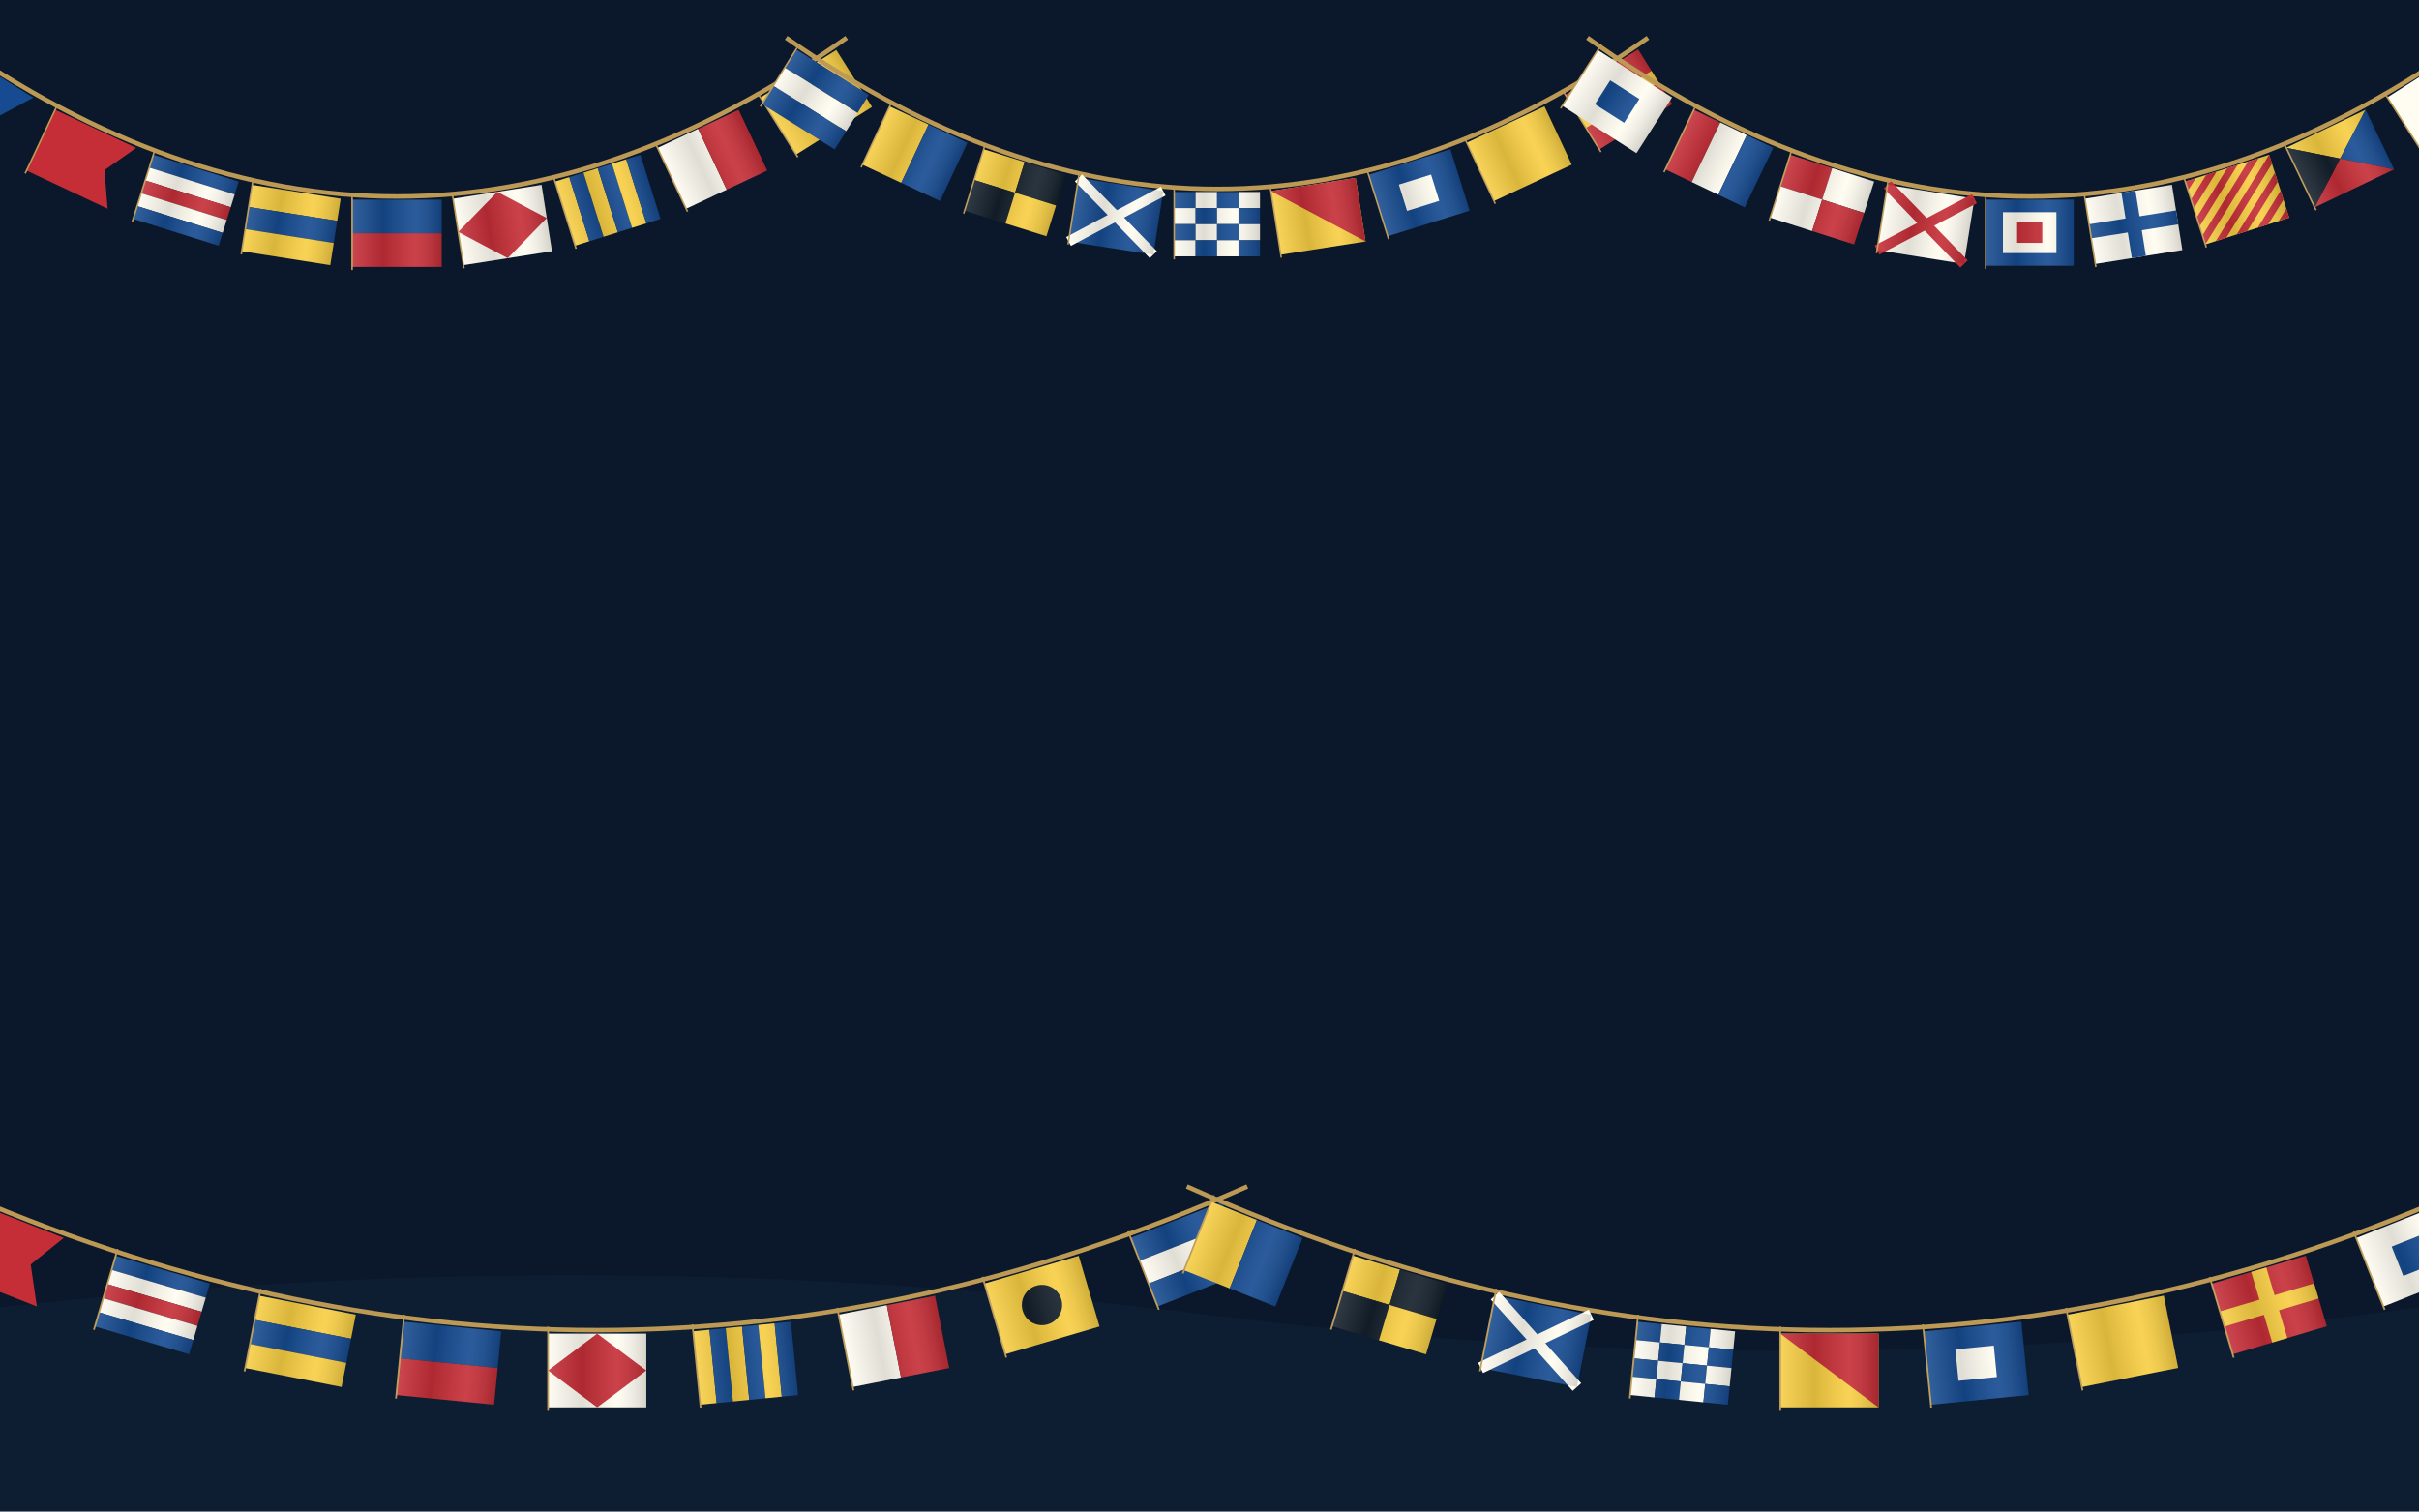
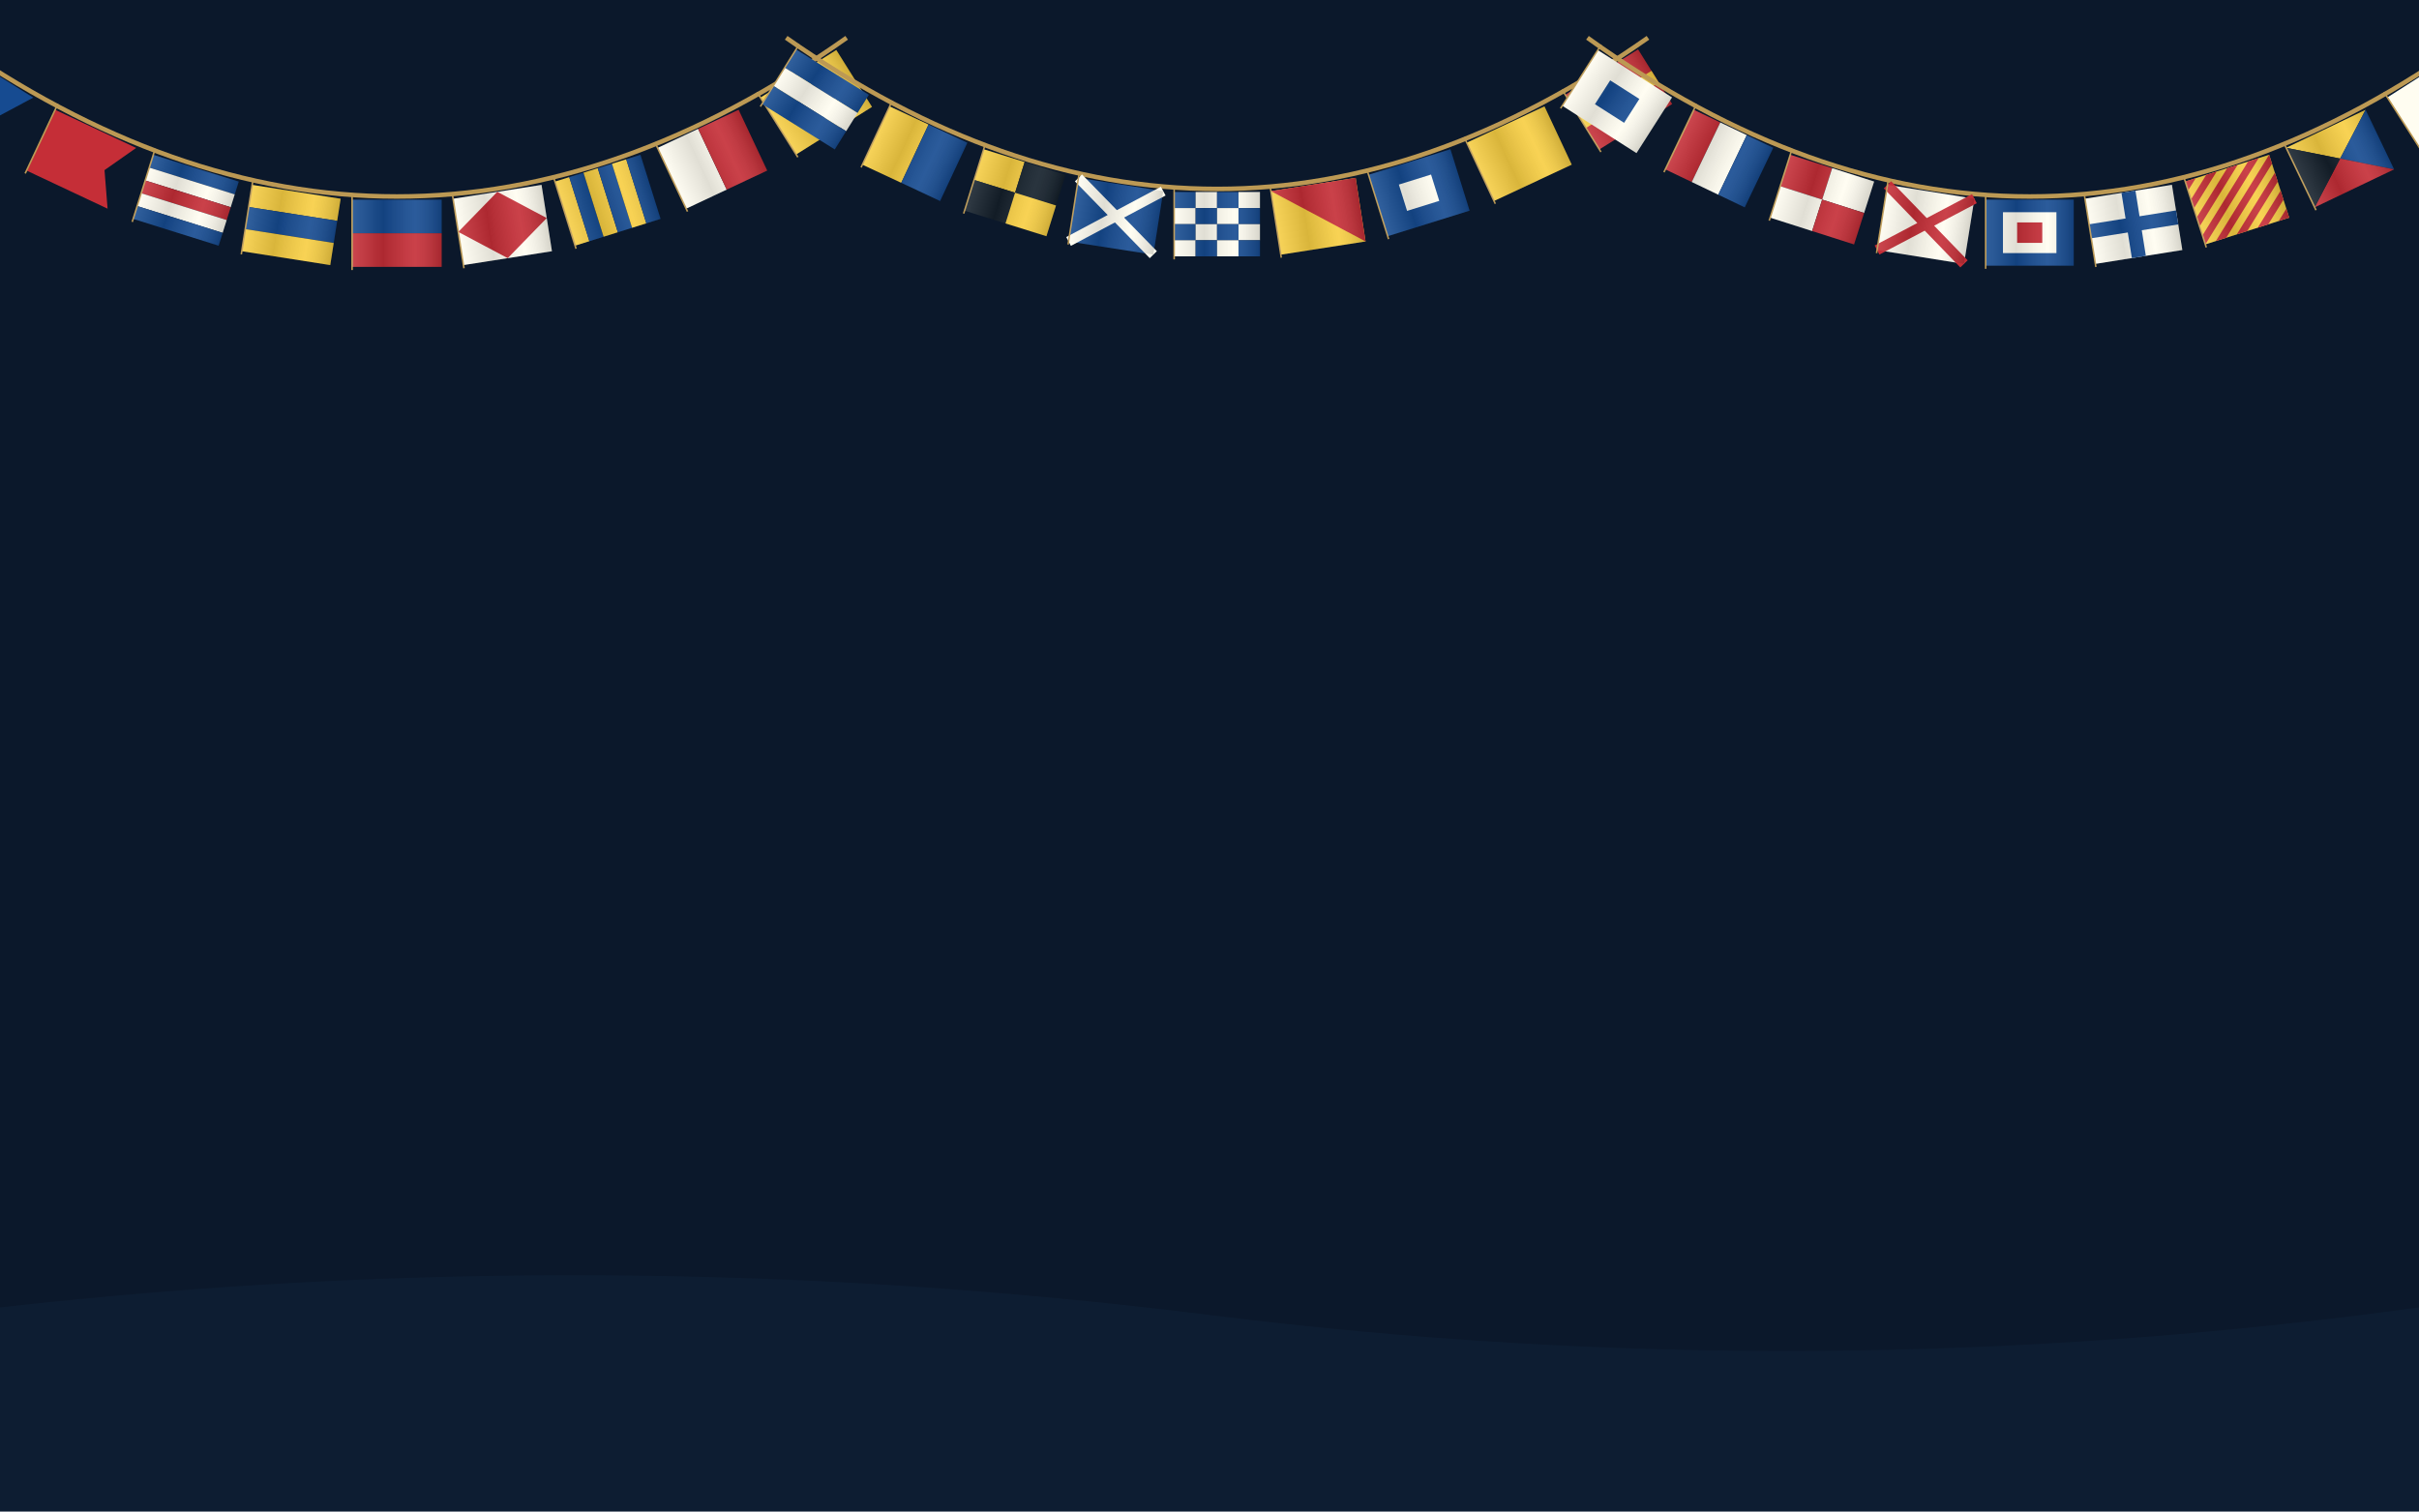
<svg xmlns="http://www.w3.org/2000/svg" width="1600" height="1000" viewBox="0 0 1600 1000">
  <defs>
    <linearGradient id="cloth">
      <stop stop-color="#fff" stop-opacity=".12" />
      <stop offset=".35" stop-color="#000" stop-opacity=".12" />
      <stop offset=".7" stop-color="#fff" stop-opacity=".09" />
      <stop offset="1" stop-color="#000" stop-opacity=".16" />
    </linearGradient>
  </defs>
  <rect width="1600" height="1000" fill="#0b182b" />
  <path d="M0 865Q400 820 800 870T1600 865V1000H0Z" fill="#142d48" opacity=".25" />
  <path d="M-35 25Q262.5 235 560 25" fill="none" stroke="#bc9954" stroke-width="3" />
  <g transform="translate(-1.94 47.04) rotate(32.11) scale(0.5288889)">
    <g transform="translate(-56 4)">
      <path d="M0 0H112L88 42 112 84H0Z" fill="#164b91" />
      <rect x="0" y="0" width="56" height="84" fill="#fffdf1" />
      <path d="M0 -8V88" stroke="#bc9954" stroke-width="2" />
    </g>
  </g>
  <g transform="translate(64.17 83.33) rotate(25.20) scale(0.5288889)">
    <g transform="translate(-56 4)">
      <path d="M0 0H112L88 42 112 84H0Z" fill="#c52e37" />
      <path d="M0 -8V88" stroke="#bc9954" stroke-width="2" />
    </g>
  </g>
  <g transform="translate(130.28 109.26) rotate(17.42) scale(0.5288889)">
    <g transform="translate(-56 4)">
      <rect x="0" y="0.0" width="112" height="16.8" fill="#164b91" />
      <rect x="0" y="16.8" width="112" height="16.8" fill="#fffdf1" />
      <rect x="0" y="33.6" width="112" height="16.8" fill="#c52e37" />
      <rect x="0" y="50.4" width="112" height="16.8" fill="#fffdf1" />
      <rect x="0" y="67.2" width="112" height="16.8" fill="#164b91" />
      <path d="M0 -8V88" stroke="#bc9954" stroke-width="2" />
      <rect width="112" height="84" fill="url(#cloth)" />
    </g>
  </g>
  <g transform="translate(196.39 124.81) rotate(8.91) scale(0.5288889)">
    <g transform="translate(-56 4)">
      <rect x="0" y="0.0" width="112" height="28.0" fill="#f7ce43" />
      <rect x="0" y="28.0" width="112" height="28.0" fill="#164b91" />
      <rect x="0" y="56.0" width="112" height="28.0" fill="#f7ce43" />
      <path d="M0 -8V88" stroke="#bc9954" stroke-width="2" />
      <rect width="112" height="84" fill="url(#cloth)" />
    </g>
  </g>
  <g transform="translate(262.50 130.00) rotate(0.00) scale(0.5288889)">
    <g transform="translate(-56 4)">
      <rect x="0" y="0.0" width="112" height="42.0" fill="#164b91" />
      <rect x="0" y="42.0" width="112" height="42.0" fill="#c52e37" />
      <path d="M0 -8V88" stroke="#bc9954" stroke-width="2" />
      <rect width="112" height="84" fill="url(#cloth)" />
    </g>
  </g>
  <g transform="translate(328.61 124.81) rotate(-8.91) scale(0.5288889)">
    <g transform="translate(-56 4)">
      <rect x="0" y="0" width="112" height="84" fill="#fffdf1" />
      <path d="M56 0L112 42 56 84 0 42Z" fill="#c52e37" />
      <path d="M0 -8V88" stroke="#bc9954" stroke-width="2" />
      <rect width="112" height="84" fill="url(#cloth)" />
    </g>
  </g>
  <g transform="translate(394.72 109.26) rotate(-17.42) scale(0.5288889)">
    <g transform="translate(-56 4)">
      <rect x="0.0" y="0" width="18.667" height="84" fill="#f7ce43" />
      <rect x="18.667" y="0" width="18.667" height="84" fill="#164b91" />
      <rect x="37.333" y="0" width="18.667" height="84" fill="#f7ce43" />
      <rect x="56.0" y="0" width="18.667" height="84" fill="#164b91" />
      <rect x="74.667" y="0" width="18.667" height="84" fill="#f7ce43" />
      <rect x="93.333" y="0" width="18.667" height="84" fill="#164b91" />
      <path d="M0 -8V88" stroke="#bc9954" stroke-width="2" />
      <rect width="112" height="84" fill="url(#cloth)" />
    </g>
  </g>
  <g transform="translate(460.83 83.33) rotate(-25.20) scale(0.5288889)">
    <g transform="translate(-56 4)">
      <rect x="0.0" y="0" width="56.0" height="84" fill="#fffdf1" />
      <rect x="56.0" y="0" width="56.0" height="84" fill="#c52e37" />
      <path d="M0 -8V88" stroke="#bc9954" stroke-width="2" />
      <rect width="112" height="84" fill="url(#cloth)" />
    </g>
  </g>
  <g transform="translate(526.94 47.04) rotate(-32.11) scale(0.5288889)">
    <g transform="translate(-56 4)">
      <rect x="0" y="0" width="112" height="84" fill="#f7ce43" />
      <circle cx="56" cy="42" r="23" fill="#14202b" />
      <path d="M0 -8V88" stroke="#bc9954" stroke-width="2" />
      <rect width="112" height="84" fill="url(#cloth)" />
    </g>
  </g>
  <path d="M520 25Q805.0 225 1090 25" fill="none" stroke="#bc9954" stroke-width="3" />
  <g transform="translate(551.67 45.99) rotate(31.96) scale(0.5066667)">
    <g transform="translate(-56 4)">
      <rect x="0" y="0.0" width="112" height="28.0" fill="#164b91" />
      <rect x="0" y="28.0" width="112" height="28.0" fill="#fffdf1" />
      <rect x="0" y="56.0" width="112" height="28.0" fill="#164b91" />
      <path d="M0 -8V88" stroke="#bc9954" stroke-width="2" />
      <rect width="112" height="84" fill="url(#cloth)" />
    </g>
  </g>
  <g transform="translate(615.00 80.56) rotate(25.07) scale(0.5066667)">
    <g transform="translate(-56 4)">
      <rect x="0.0" y="0" width="56.0" height="84" fill="#f7ce43" />
      <rect x="56.0" y="0" width="56.0" height="84" fill="#164b91" />
      <path d="M0 -8V88" stroke="#bc9954" stroke-width="2" />
      <rect width="112" height="84" fill="url(#cloth)" />
    </g>
  </g>
  <g transform="translate(678.33 105.25) rotate(17.32) scale(0.5066667)">
    <g transform="translate(-56 4)">
      <rect x="0" y="0" width="56" height="42" fill="#f7ce43" />
      <rect x="56" y="0" width="56" height="42" fill="#14202b" />
      <rect x="0" y="42" width="56" height="42" fill="#14202b" />
      <rect x="56" y="42" width="56" height="42" fill="#f7ce43" />
      <path d="M0 -8V88" stroke="#bc9954" stroke-width="2" />
      <rect width="112" height="84" fill="url(#cloth)" />
    </g>
  </g>
  <g transform="translate(741.67 120.06) rotate(8.86) scale(0.5066667)">
    <g transform="translate(-56 4)">
      <rect x="0" y="0" width="112" height="84" fill="#164b91" />
      <path d="M0 0L112 84M112 0L0 84" stroke="#fffdf1" stroke-width="13" />
      <path d="M0 -8V88" stroke="#bc9954" stroke-width="2" />
      <rect width="112" height="84" fill="url(#cloth)" />
    </g>
  </g>
  <g transform="translate(805.00 125.00) rotate(0.00) scale(0.5066667)">
    <g transform="translate(-56 4)">
      <rect x="0" y="0" width="28" height="21" fill="#164b91" />
      <rect x="28" y="0" width="28" height="21" fill="#fffdf1" />
      <rect x="56" y="0" width="28" height="21" fill="#164b91" />
      <rect x="84" y="0" width="28" height="21" fill="#fffdf1" />
      <rect x="0" y="21" width="28" height="21" fill="#fffdf1" />
      <rect x="28" y="21" width="28" height="21" fill="#164b91" />
      <rect x="56" y="21" width="28" height="21" fill="#fffdf1" />
      <rect x="84" y="21" width="28" height="21" fill="#164b91" />
      <rect x="0" y="42" width="28" height="21" fill="#164b91" />
      <rect x="28" y="42" width="28" height="21" fill="#fffdf1" />
      <rect x="56" y="42" width="28" height="21" fill="#164b91" />
      <rect x="84" y="42" width="28" height="21" fill="#fffdf1" />
      <rect x="0" y="63" width="28" height="21" fill="#fffdf1" />
      <rect x="28" y="63" width="28" height="21" fill="#164b91" />
      <rect x="56" y="63" width="28" height="21" fill="#fffdf1" />
      <rect x="84" y="63" width="28" height="21" fill="#164b91" />
      <path d="M0 -8V88" stroke="#bc9954" stroke-width="2" />
      <rect width="112" height="84" fill="url(#cloth)" />
    </g>
  </g>
  <g transform="translate(868.33 120.06) rotate(-8.86) scale(0.5066667)">
    <g transform="translate(-56 4)">
      <rect x="0" y="0" width="112" height="84" fill="#f7ce43" />
      <path d="M0 0H112V84Z" fill="#c52e37" />
      <path d="M0 -8V88" stroke="#bc9954" stroke-width="2" />
      <rect width="112" height="84" fill="url(#cloth)" />
    </g>
  </g>
  <g transform="translate(931.67 105.25) rotate(-17.32) scale(0.5066667)">
    <g transform="translate(-56 4)">
      <rect x="0" y="0" width="112" height="84" fill="#164b91" />
      <rect x="34" y="24" width="44" height="36" fill="#fffdf1" />
      <path d="M0 -8V88" stroke="#bc9954" stroke-width="2" />
      <rect width="112" height="84" fill="url(#cloth)" />
    </g>
  </g>
  <g transform="translate(995.00 80.56) rotate(-25.07) scale(0.5066667)">
    <g transform="translate(-56 4)">
      <rect x="0" y="0" width="112" height="84" fill="#f7ce43" />
      <path d="M0 -8V88" stroke="#bc9954" stroke-width="2" />
      <rect width="112" height="84" fill="url(#cloth)" />
    </g>
  </g>
  <g transform="translate(1058.33 45.99) rotate(-31.96) scale(0.5066667)">
    <g transform="translate(-56 4)">
      <rect x="0" y="0" width="112" height="84" fill="#c52e37" />
      <rect x="47" y="0" width="18" height="84" fill="#f7ce43" />
      <rect x="0" y="33" width="112" height="18" fill="#f7ce43" />
      <path d="M0 -8V88" stroke="#bc9954" stroke-width="2" />
      <rect width="112" height="84" fill="url(#cloth)" />
    </g>
  </g>
  <path d="M1050 25Q1342.5 235 1635 25" fill="none" stroke="#bc9954" stroke-width="3" />
  <g transform="translate(1082.50 47.04) rotate(32.55) scale(0.52)">
    <g transform="translate(-56 4)">
      <rect x="0" y="0" width="112" height="84" fill="#fffdf1" />
      <rect x="34" y="24" width="44" height="36" fill="#164b91" />
      <path d="M0 -8V88" stroke="#bc9954" stroke-width="2" />
      <rect width="112" height="84" fill="url(#cloth)" />
    </g>
  </g>
  <g transform="translate(1147.50 83.33) rotate(25.58) scale(0.52)">
    <g transform="translate(-56 4)">
      <rect x="0.0" y="0" width="37.333" height="84" fill="#c52e37" />
      <rect x="37.333" y="0" width="37.333" height="84" fill="#fffdf1" />
      <rect x="74.667" y="0" width="37.333" height="84" fill="#164b91" />
      <path d="M0 -8V88" stroke="#bc9954" stroke-width="2" />
      <rect width="112" height="84" fill="url(#cloth)" />
    </g>
  </g>
  <g transform="translate(1212.50 109.26) rotate(17.70) scale(0.52)">
    <g transform="translate(-56 4)">
      <rect x="0" y="0" width="56" height="42" fill="#c52e37" />
      <rect x="56" y="0" width="56" height="42" fill="#fffdf1" />
      <rect x="0" y="42" width="56" height="42" fill="#fffdf1" />
      <rect x="56" y="42" width="56" height="42" fill="#c52e37" />
      <path d="M0 -8V88" stroke="#bc9954" stroke-width="2" />
      <rect width="112" height="84" fill="url(#cloth)" />
    </g>
  </g>
  <g transform="translate(1277.50 124.81) rotate(9.06) scale(0.52)">
    <g transform="translate(-56 4)">
      <rect x="0" y="0" width="112" height="84" fill="#fffdf1" />
      <path d="M0 0L112 84M112 0L0 84" stroke="#c52e37" stroke-width="13" />
      <path d="M0 -8V88" stroke="#bc9954" stroke-width="2" />
      <rect width="112" height="84" fill="url(#cloth)" />
    </g>
  </g>
  <g transform="translate(1342.50 130.00) rotate(0.00) scale(0.52)">
    <g transform="translate(-56 4)">
      <rect x="0" y="0" width="112" height="84" fill="#164b91" />
      <rect x="22" y="16" width="68" height="52" fill="#fffdf1" />
      <rect x="40" y="29" width="32" height="26" fill="#c52e37" />
      <path d="M0 -8V88" stroke="#bc9954" stroke-width="2" />
      <rect width="112" height="84" fill="url(#cloth)" />
    </g>
  </g>
  <g transform="translate(1407.50 124.81) rotate(-9.06) scale(0.52)">
    <g transform="translate(-56 4)">
      <rect x="0" y="0" width="112" height="84" fill="#fffdf1" />
      <rect x="47" y="0" width="18" height="84" fill="#164b91" />
      <rect x="0" y="33" width="112" height="18" fill="#164b91" />
      <path d="M0 -8V88" stroke="#bc9954" stroke-width="2" />
      <rect width="112" height="84" fill="url(#cloth)" />
    </g>
  </g>
  <g transform="translate(1472.50 109.26) rotate(-17.70) scale(0.52)">
    <g transform="translate(-56 4)">
      <svg width="112" height="84" viewBox="0 0 112 84" overflow="hidden">
        <rect x="0" y="0" width="112" height="84" fill="#f7ce43" />
        <path d="M0 0h14L-84 84h-14Z" fill="#c52e37" />
        <path d="M28 0h14L-56 84h-14Z" fill="#c52e37" />
        <path d="M56 0h14L-28 84h-14Z" fill="#c52e37" />
        <path d="M84 0h14L0 84h-14Z" fill="#c52e37" />
        <path d="M112 0h14L28 84h-14Z" fill="#c52e37" />
        <path d="M140 0h14L56 84h-14Z" fill="#c52e37" />
        <path d="M168 0h14L84 84h-14Z" fill="#c52e37" />
        <path d="M196 0h14L112 84h-14Z" fill="#c52e37" />
      </svg>
      <path d="M0 -8V88" stroke="#bc9954" stroke-width="2" />
      <rect width="112" height="84" fill="url(#cloth)" />
    </g>
  </g>
  <g transform="translate(1537.50 83.33) rotate(-25.58) scale(0.52)">
    <g transform="translate(-56 4)">
      <path d="M0 0H112L56 42Z" fill="#f7ce43" />
      <path d="M112 0V84L56 42Z" fill="#164b91" />
      <path d="M112 84H0L56 42Z" fill="#c52e37" />
      <path d="M0 84V0L56 42Z" fill="#14202b" />
      <path d="M0 -8V88" stroke="#bc9954" stroke-width="2" />
      <rect width="112" height="84" fill="url(#cloth)" />
    </g>
  </g>
  <g transform="translate(1602.50 47.04) rotate(-32.55) scale(0.52)">
    <g transform="translate(-56 4)">
      <path d="M0 0H112L88 42 112 84H0Z" fill="#164b91" />
      <rect x="0" y="0" width="56" height="84" fill="#fffdf1" />
      <path d="M0 -8V88" stroke="#bc9954" stroke-width="2" />
    </g>
  </g>
-   <path d="M-35 785Q395.0 975 825 785" fill="none" stroke="#bc9954" stroke-width="3" />
-   <g transform="translate(12.78 804.94) rotate(21.44) scale(0.58)">
-     <g transform="translate(-56 4)">
-       <path d="M0 0H112L88 42 112 84H0Z" fill="#c52e37" />
-       <path d="M0 -8V88" stroke="#bc9954" stroke-width="2" />
-     </g>
-   </g>
-   <g transform="translate(108.33 837.78) rotate(16.41) scale(0.58)">
-     <g transform="translate(-56 4)">
-       <rect x="0" y="0.0" width="112" height="16.8" fill="#164b91" />
-       <rect x="0" y="16.8" width="112" height="16.8" fill="#fffdf1" />
-       <rect x="0" y="33.6" width="112" height="16.8" fill="#c52e37" />
-       <rect x="0" y="50.4" width="112" height="16.8" fill="#fffdf1" />
-       <rect x="0" y="67.2" width="112" height="16.8" fill="#164b91" />
-       <path d="M0 -8V88" stroke="#bc9954" stroke-width="2" />
-       <rect width="112" height="84" fill="url(#cloth)" />
-     </g>
-   </g>
-   <g transform="translate(203.89 861.23) rotate(11.11) scale(0.58)">
-     <g transform="translate(-56 4)">
-       <rect x="0" y="0.0" width="112" height="28.0" fill="#f7ce43" />
-       <rect x="0" y="28.0" width="112" height="28.0" fill="#164b91" />
-       <rect x="0" y="56.0" width="112" height="28.0" fill="#f7ce43" />
-       <path d="M0 -8V88" stroke="#bc9954" stroke-width="2" />
-       <rect width="112" height="84" fill="url(#cloth)" />
-     </g>
-   </g>
-   <g transform="translate(299.44 875.31) rotate(5.61) scale(0.58)">
-     <g transform="translate(-56 4)">
-       <rect x="0" y="0.0" width="112" height="42.0" fill="#164b91" />
-       <rect x="0" y="42.0" width="112" height="42.0" fill="#c52e37" />
-       <path d="M0 -8V88" stroke="#bc9954" stroke-width="2" />
-       <rect width="112" height="84" fill="url(#cloth)" />
-     </g>
-   </g>
-   <g transform="translate(395.00 880.00) rotate(0.00) scale(0.58)">
-     <g transform="translate(-56 4)">
-       <rect x="0" y="0" width="112" height="84" fill="#fffdf1" />
-       <path d="M56 0L112 42 56 84 0 42Z" fill="#c52e37" />
-       <path d="M0 -8V88" stroke="#bc9954" stroke-width="2" />
-       <rect width="112" height="84" fill="url(#cloth)" />
-     </g>
-   </g>
-   <g transform="translate(490.56 875.31) rotate(-5.61) scale(0.58)">
-     <g transform="translate(-56 4)">
-       <rect x="0.0" y="0" width="18.667" height="84" fill="#f7ce43" />
-       <rect x="18.667" y="0" width="18.667" height="84" fill="#164b91" />
-       <rect x="37.333" y="0" width="18.667" height="84" fill="#f7ce43" />
-       <rect x="56.0" y="0" width="18.667" height="84" fill="#164b91" />
-       <rect x="74.667" y="0" width="18.667" height="84" fill="#f7ce43" />
-       <rect x="93.333" y="0" width="18.667" height="84" fill="#164b91" />
-       <path d="M0 -8V88" stroke="#bc9954" stroke-width="2" />
-       <rect width="112" height="84" fill="url(#cloth)" />
-     </g>
-   </g>
-   <g transform="translate(586.11 861.23) rotate(-11.11) scale(0.58)">
-     <g transform="translate(-56 4)">
-       <rect x="0.0" y="0" width="56.0" height="84" fill="#fffdf1" />
-       <rect x="56.0" y="0" width="56.0" height="84" fill="#c52e37" />
-       <path d="M0 -8V88" stroke="#bc9954" stroke-width="2" />
-       <rect width="112" height="84" fill="url(#cloth)" />
-     </g>
-   </g>
-   <g transform="translate(681.67 837.78) rotate(-16.41) scale(0.58)">
-     <g transform="translate(-56 4)">
-       <rect x="0" y="0" width="112" height="84" fill="#f7ce43" />
-       <circle cx="56" cy="42" r="23" fill="#14202b" />
-       <path d="M0 -8V88" stroke="#bc9954" stroke-width="2" />
-       <rect width="112" height="84" fill="url(#cloth)" />
-     </g>
-   </g>
-   <g transform="translate(777.22 804.94) rotate(-21.44) scale(0.58)">
-     <g transform="translate(-56 4)">
-       <rect x="0" y="0.0" width="112" height="28.0" fill="#164b91" />
-       <rect x="0" y="28.0" width="112" height="28.0" fill="#fffdf1" />
-       <rect x="0" y="56.0" width="112" height="28.0" fill="#164b91" />
-       <path d="M0 -8V88" stroke="#bc9954" stroke-width="2" />
-       <rect width="112" height="84" fill="url(#cloth)" />
-     </g>
-   </g>
-   <path d="M785 785Q1210.0 975 1635 785" fill="none" stroke="#bc9954" stroke-width="3" />
-   <g transform="translate(832.22 804.94) rotate(21.67) scale(0.58)">
-     <g transform="translate(-56 4)">
-       <rect x="0.0" y="0" width="56.0" height="84" fill="#f7ce43" />
-       <rect x="56.0" y="0" width="56.0" height="84" fill="#164b91" />
-       <path d="M0 -8V88" stroke="#bc9954" stroke-width="2" />
-       <rect width="112" height="84" fill="url(#cloth)" />
-     </g>
-   </g>
-   <g transform="translate(926.67 837.78) rotate(16.60) scale(0.58)">
-     <g transform="translate(-56 4)">
-       <rect x="0" y="0" width="56" height="42" fill="#f7ce43" />
-       <rect x="56" y="0" width="56" height="42" fill="#14202b" />
-       <rect x="0" y="42" width="56" height="42" fill="#14202b" />
-       <rect x="56" y="42" width="56" height="42" fill="#f7ce43" />
-       <path d="M0 -8V88" stroke="#bc9954" stroke-width="2" />
-       <rect width="112" height="84" fill="url(#cloth)" />
-     </g>
-   </g>
-   <g transform="translate(1021.11 861.23) rotate(11.24) scale(0.58)">
-     <g transform="translate(-56 4)">
-       <rect x="0" y="0" width="112" height="84" fill="#164b91" />
-       <path d="M0 0L112 84M112 0L0 84" stroke="#fffdf1" stroke-width="13" />
-       <path d="M0 -8V88" stroke="#bc9954" stroke-width="2" />
-       <rect width="112" height="84" fill="url(#cloth)" />
-     </g>
-   </g>
-   <g transform="translate(1115.56 875.31) rotate(5.67) scale(0.58)">
-     <g transform="translate(-56 4)">
-       <rect x="0" y="0" width="28" height="21" fill="#164b91" />
-       <rect x="28" y="0" width="28" height="21" fill="#fffdf1" />
-       <rect x="56" y="0" width="28" height="21" fill="#164b91" />
-       <rect x="84" y="0" width="28" height="21" fill="#fffdf1" />
-       <rect x="0" y="21" width="28" height="21" fill="#fffdf1" />
-       <rect x="28" y="21" width="28" height="21" fill="#164b91" />
-       <rect x="56" y="21" width="28" height="21" fill="#fffdf1" />
-       <rect x="84" y="21" width="28" height="21" fill="#164b91" />
-       <rect x="0" y="42" width="28" height="21" fill="#164b91" />
-       <rect x="28" y="42" width="28" height="21" fill="#fffdf1" />
-       <rect x="56" y="42" width="28" height="21" fill="#164b91" />
-       <rect x="84" y="42" width="28" height="21" fill="#fffdf1" />
-       <rect x="0" y="63" width="28" height="21" fill="#fffdf1" />
-       <rect x="28" y="63" width="28" height="21" fill="#164b91" />
-       <rect x="56" y="63" width="28" height="21" fill="#fffdf1" />
-       <rect x="84" y="63" width="28" height="21" fill="#164b91" />
-       <path d="M0 -8V88" stroke="#bc9954" stroke-width="2" />
-       <rect width="112" height="84" fill="url(#cloth)" />
-     </g>
-   </g>
-   <g transform="translate(1210.00 880.00) rotate(0.00) scale(0.58)">
-     <g transform="translate(-56 4)">
-       <rect x="0" y="0" width="112" height="84" fill="#f7ce43" />
-       <path d="M0 0H112V84Z" fill="#c52e37" />
-       <path d="M0 -8V88" stroke="#bc9954" stroke-width="2" />
-       <rect width="112" height="84" fill="url(#cloth)" />
-     </g>
-   </g>
-   <g transform="translate(1304.44 875.31) rotate(-5.67) scale(0.58)">
-     <g transform="translate(-56 4)">
-       <rect x="0" y="0" width="112" height="84" fill="#164b91" />
-       <rect x="34" y="24" width="44" height="36" fill="#fffdf1" />
-       <path d="M0 -8V88" stroke="#bc9954" stroke-width="2" />
-       <rect width="112" height="84" fill="url(#cloth)" />
-     </g>
-   </g>
-   <g transform="translate(1398.89 861.23) rotate(-11.24) scale(0.58)">
-     <g transform="translate(-56 4)">
-       <rect x="0" y="0" width="112" height="84" fill="#f7ce43" />
-       <path d="M0 -8V88" stroke="#bc9954" stroke-width="2" />
-       <rect width="112" height="84" fill="url(#cloth)" />
-     </g>
-   </g>
-   <g transform="translate(1493.33 837.78) rotate(-16.60) scale(0.58)">
-     <g transform="translate(-56 4)">
-       <rect x="0" y="0" width="112" height="84" fill="#c52e37" />
-       <rect x="47" y="0" width="18" height="84" fill="#f7ce43" />
-       <rect x="0" y="33" width="112" height="18" fill="#f7ce43" />
-       <path d="M0 -8V88" stroke="#bc9954" stroke-width="2" />
-       <rect width="112" height="84" fill="url(#cloth)" />
-     </g>
-   </g>
-   <g transform="translate(1587.78 804.94) rotate(-21.67) scale(0.58)">
-     <g transform="translate(-56 4)">
-       <rect x="0" y="0" width="112" height="84" fill="#fffdf1" />
-       <rect x="34" y="24" width="44" height="36" fill="#164b91" />
-       <path d="M0 -8V88" stroke="#bc9954" stroke-width="2" />
-       <rect width="112" height="84" fill="url(#cloth)" />
-     </g>
-   </g>
</svg>
